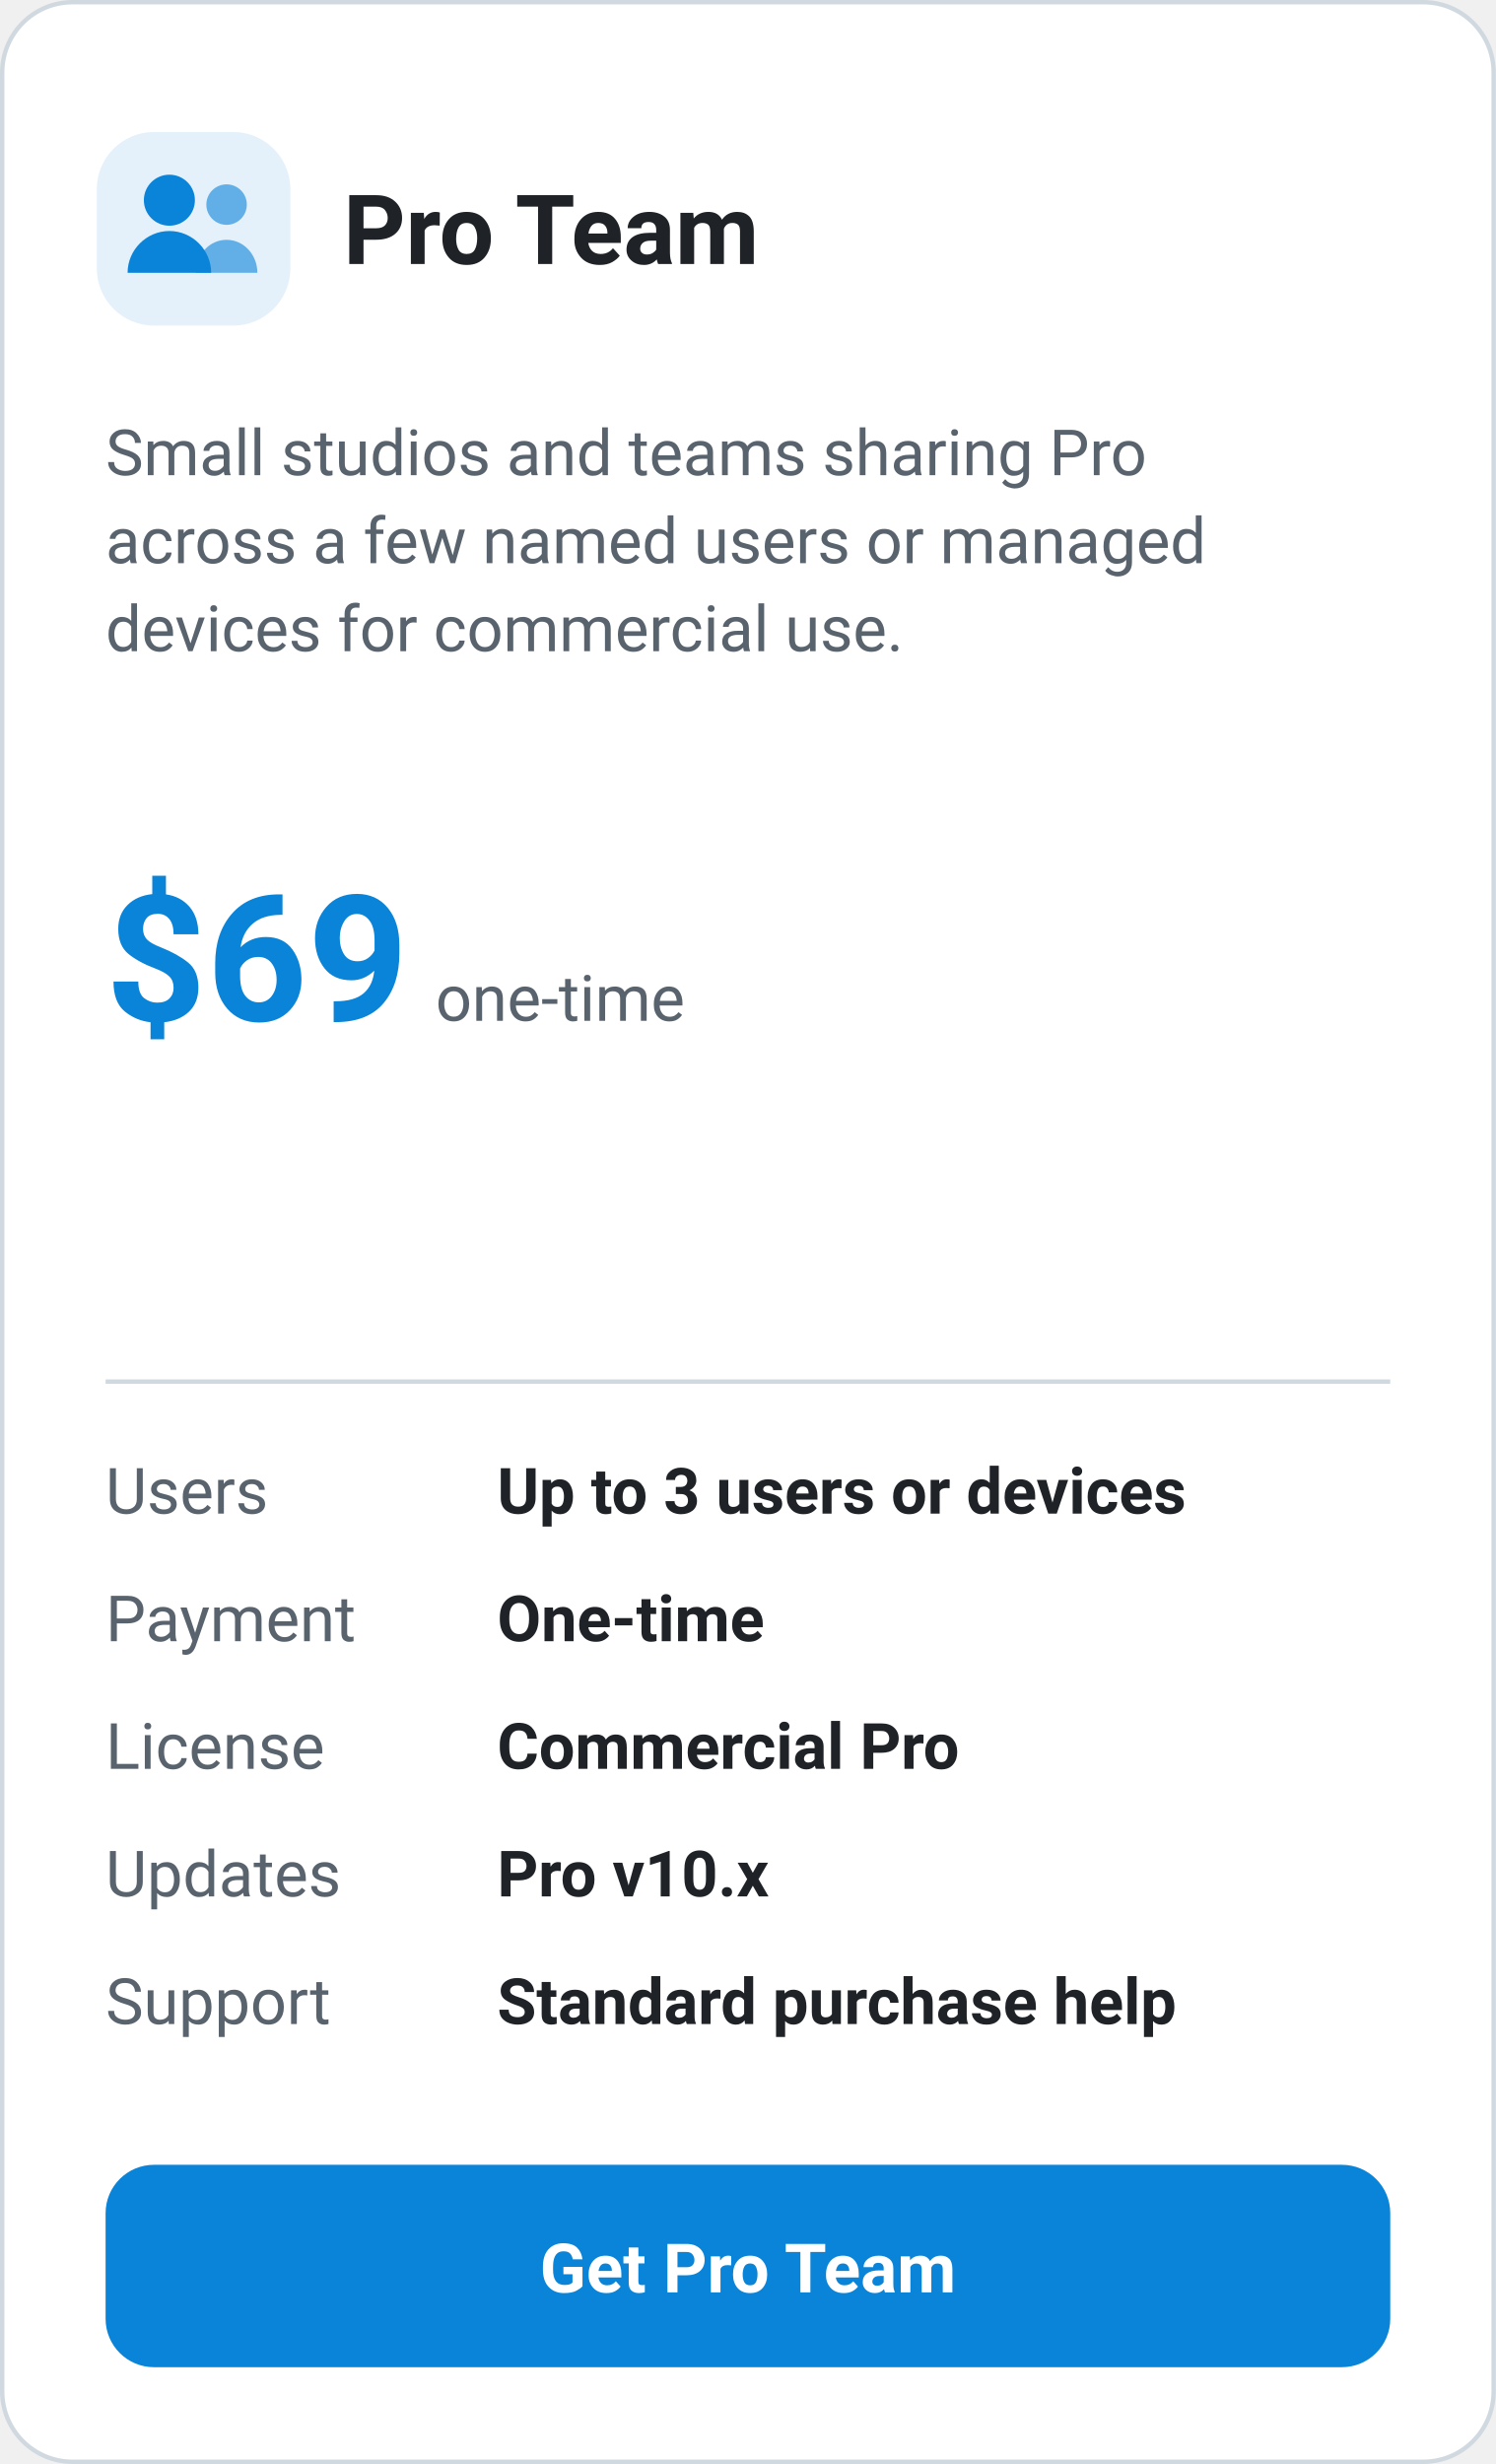
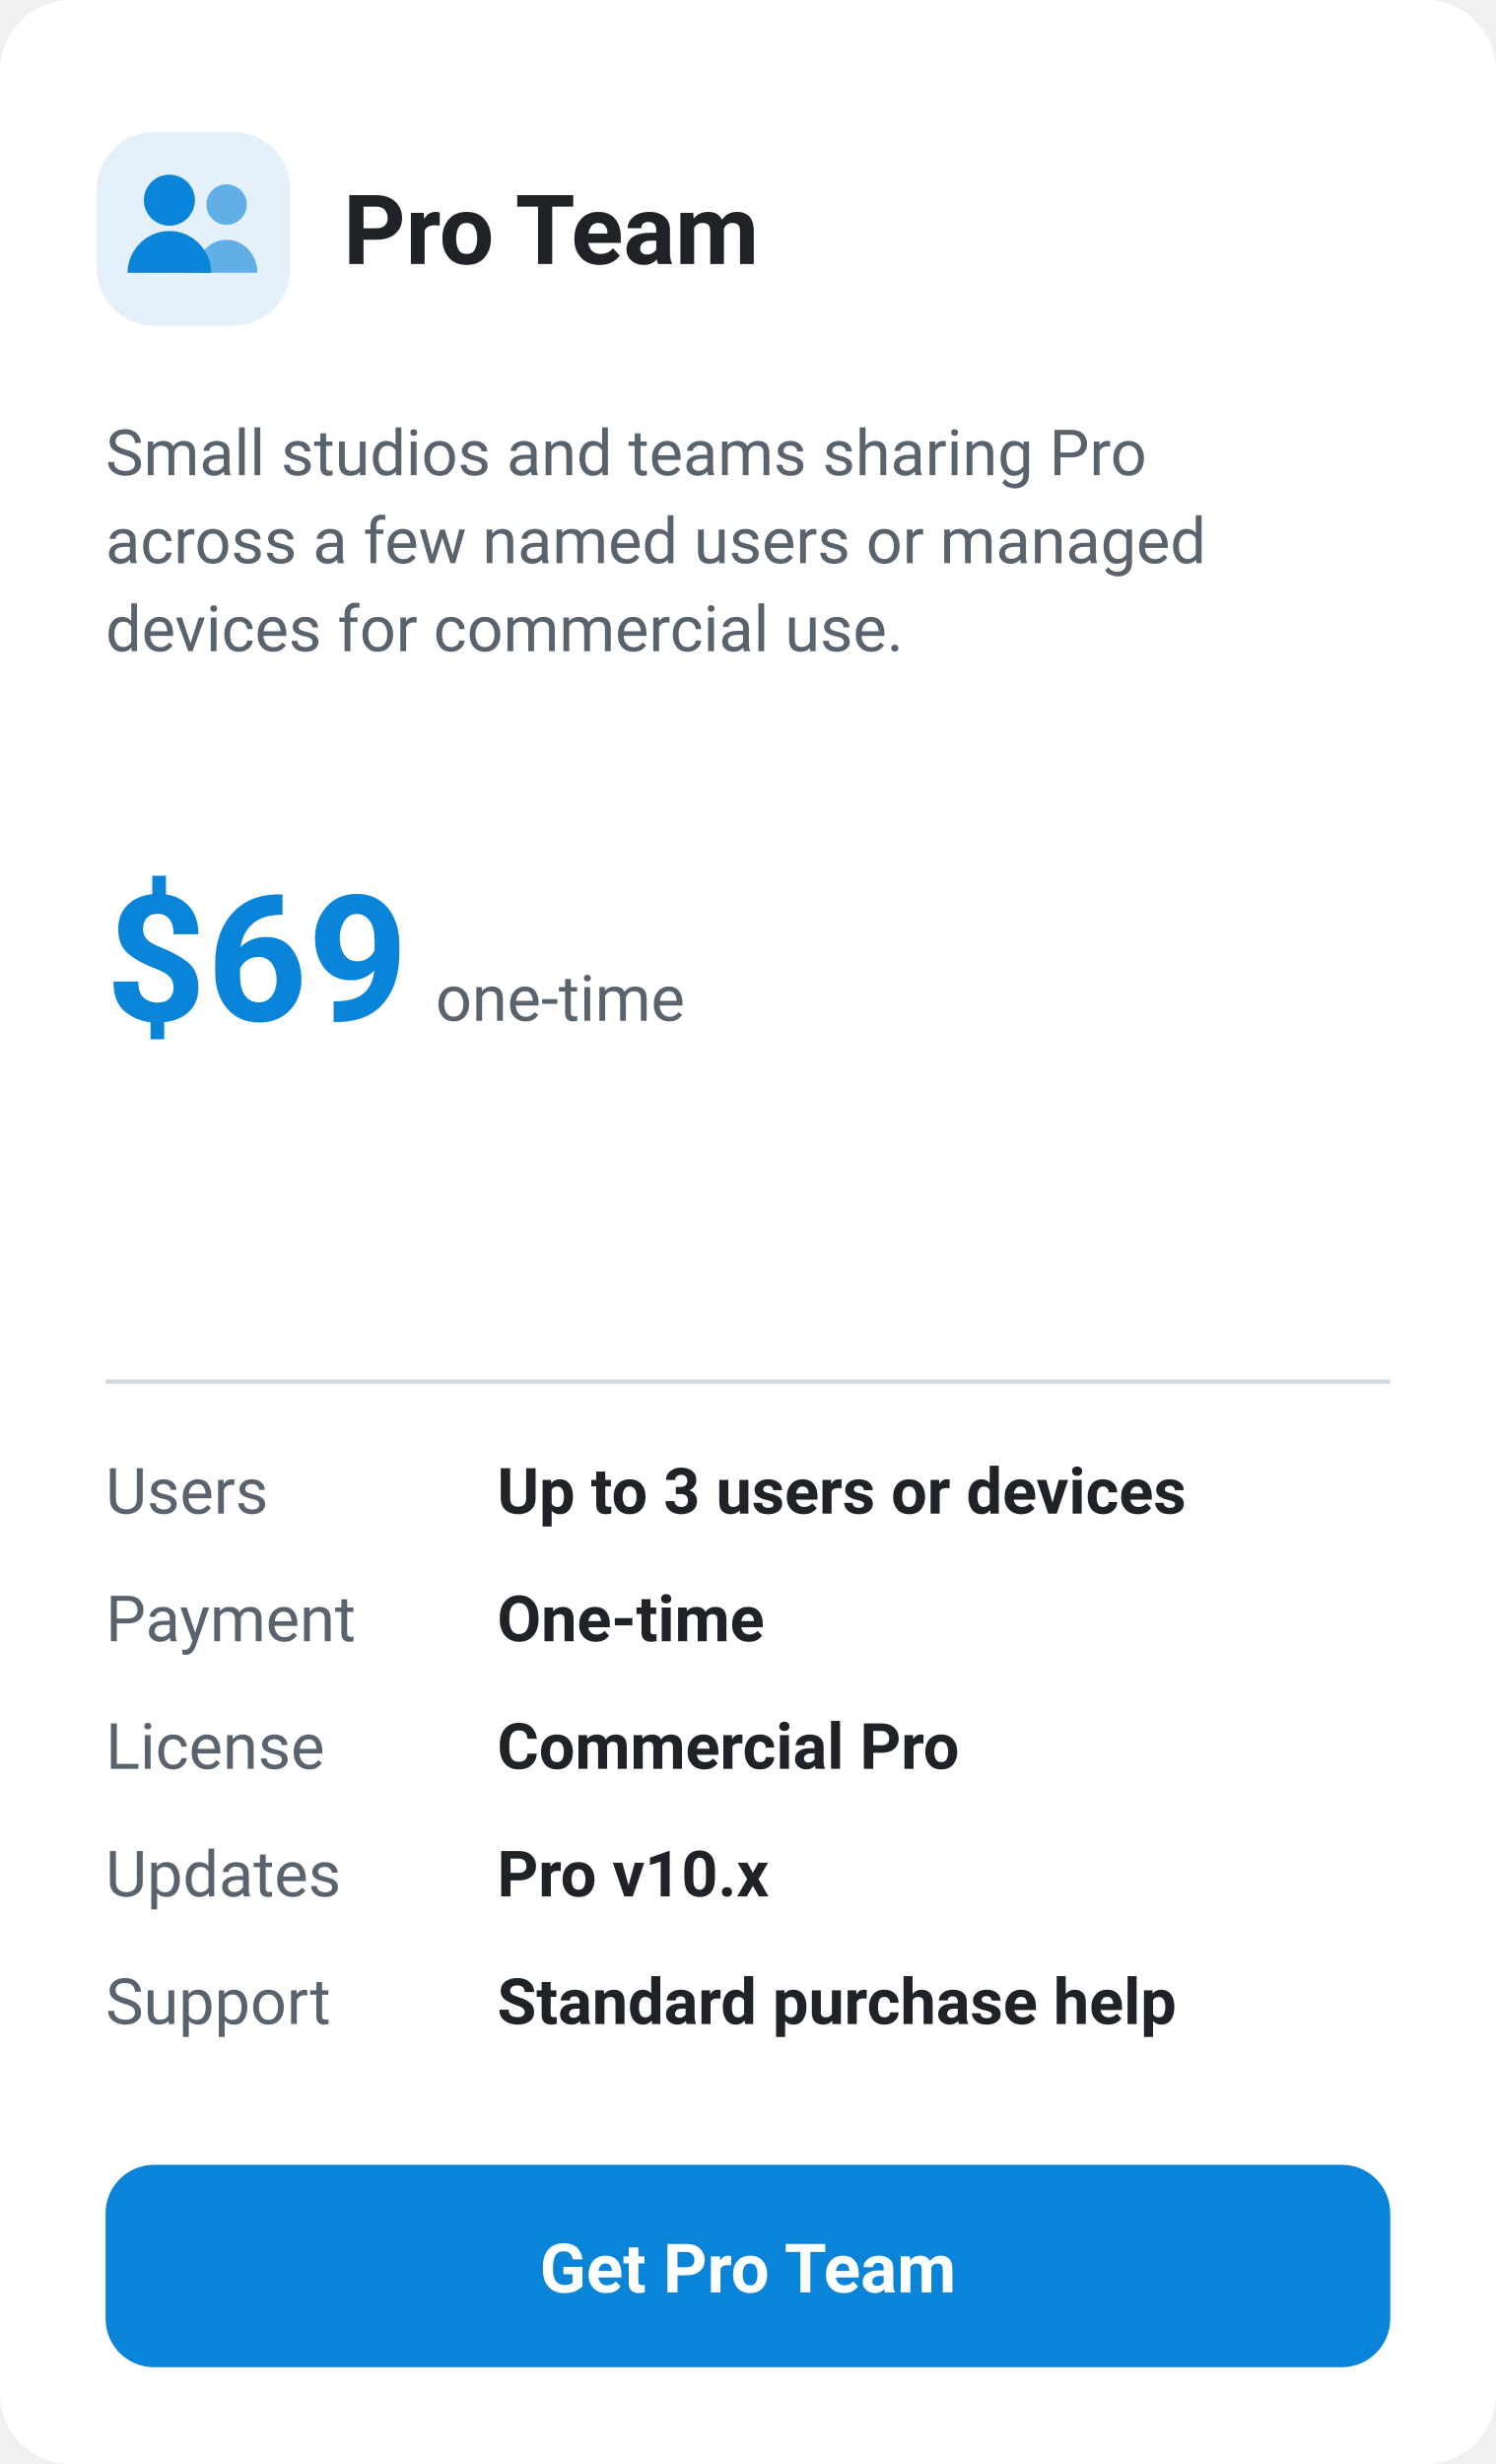
<svg xmlns="http://www.w3.org/2000/svg" width="340" height="560" viewBox="0 0 340 560" role="img" aria-label="Pro Team plan">
  <g font-family="-apple-system, BlinkMacSystemFont, 'Segoe UI', Roboto, Helvetica, Arial, sans-serif">
-     <rect x="0.5" y="0.5" width="339" height="559" rx="16" fill="#ffffff" stroke="#d1d9e0" stroke-width="1" />
+     <rect x="0" y="0" width="340" height="560" rx="16" fill="#ffffff" />
    <rect x="22" y="30" width="44" height="44" rx="13" fill="#e4f1fb" />
    <circle cx="38.5" cy="45.5" r="5.8" fill="#0a84d8" />
    <path d="M29 62c0-5.2 4.3-9.5 9.5-9.5S48 56.8 48 62z" fill="#0a84d8" />
    <circle cx="51.5" cy="46.5" r="4.6" fill="#0a84d8" opacity="0.6" />
    <path d="M44.5 62c0-4.1 3.1-7.5 7-7.5s7 3.4 7 7.5z" fill="#0a84d8" opacity="0.6" />
    <text x="78" y="60" font-size="22" font-weight="700" fill="#1f2328">Pro Team</text>
    <text x="24" y="108" font-size="14.5" fill="#59636e">Small studios and teams sharing Pro</text>
    <text x="24" y="128" font-size="14.5" fill="#59636e">across a few named users or managed</text>
    <text x="24" y="148" font-size="14.5" fill="#59636e">devices for commercial use.</text>
    <text x="24" y="232" font-size="40" font-weight="700" fill="#0a84d8">$69</text>
    <text x="99" y="232" font-size="14.5" fill="#59636e">one-time</text>
    <line x1="24" y1="314" x2="316" y2="314" stroke="#d1d9e0" />
    <text x="24" y="344" font-size="14.5" fill="#59636e">Users</text>
    <text x="113" y="344" font-size="14.5" font-weight="600" fill="#1f2328">Up to 3 users or devices</text>
    <text x="24" y="373" font-size="14.5" fill="#59636e">Payment</text>
    <text x="113" y="373" font-size="14.5" font-weight="600" fill="#1f2328">One-time</text>
    <text x="24" y="402" font-size="14.5" fill="#59636e">License</text>
    <text x="113" y="402" font-size="14.5" font-weight="600" fill="#1f2328">Commercial Pro</text>
    <text x="24" y="431" font-size="14.5" fill="#59636e">Updates</text>
    <text x="113" y="431" font-size="14.5" font-weight="600" fill="#1f2328">Pro v10.x</text>
    <text x="24" y="460" font-size="14.5" fill="#59636e">Support</text>
    <text x="113" y="460" font-size="14.5" font-weight="600" fill="#1f2328">Standard purchase help</text>
    <rect x="24" y="492" width="292" height="46" rx="11" fill="#0a84d8" />
    <text x="170" y="521" font-size="15.5" font-weight="600" fill="#ffffff" text-anchor="middle">Get Pro Team</text>
  </g>
</svg>
